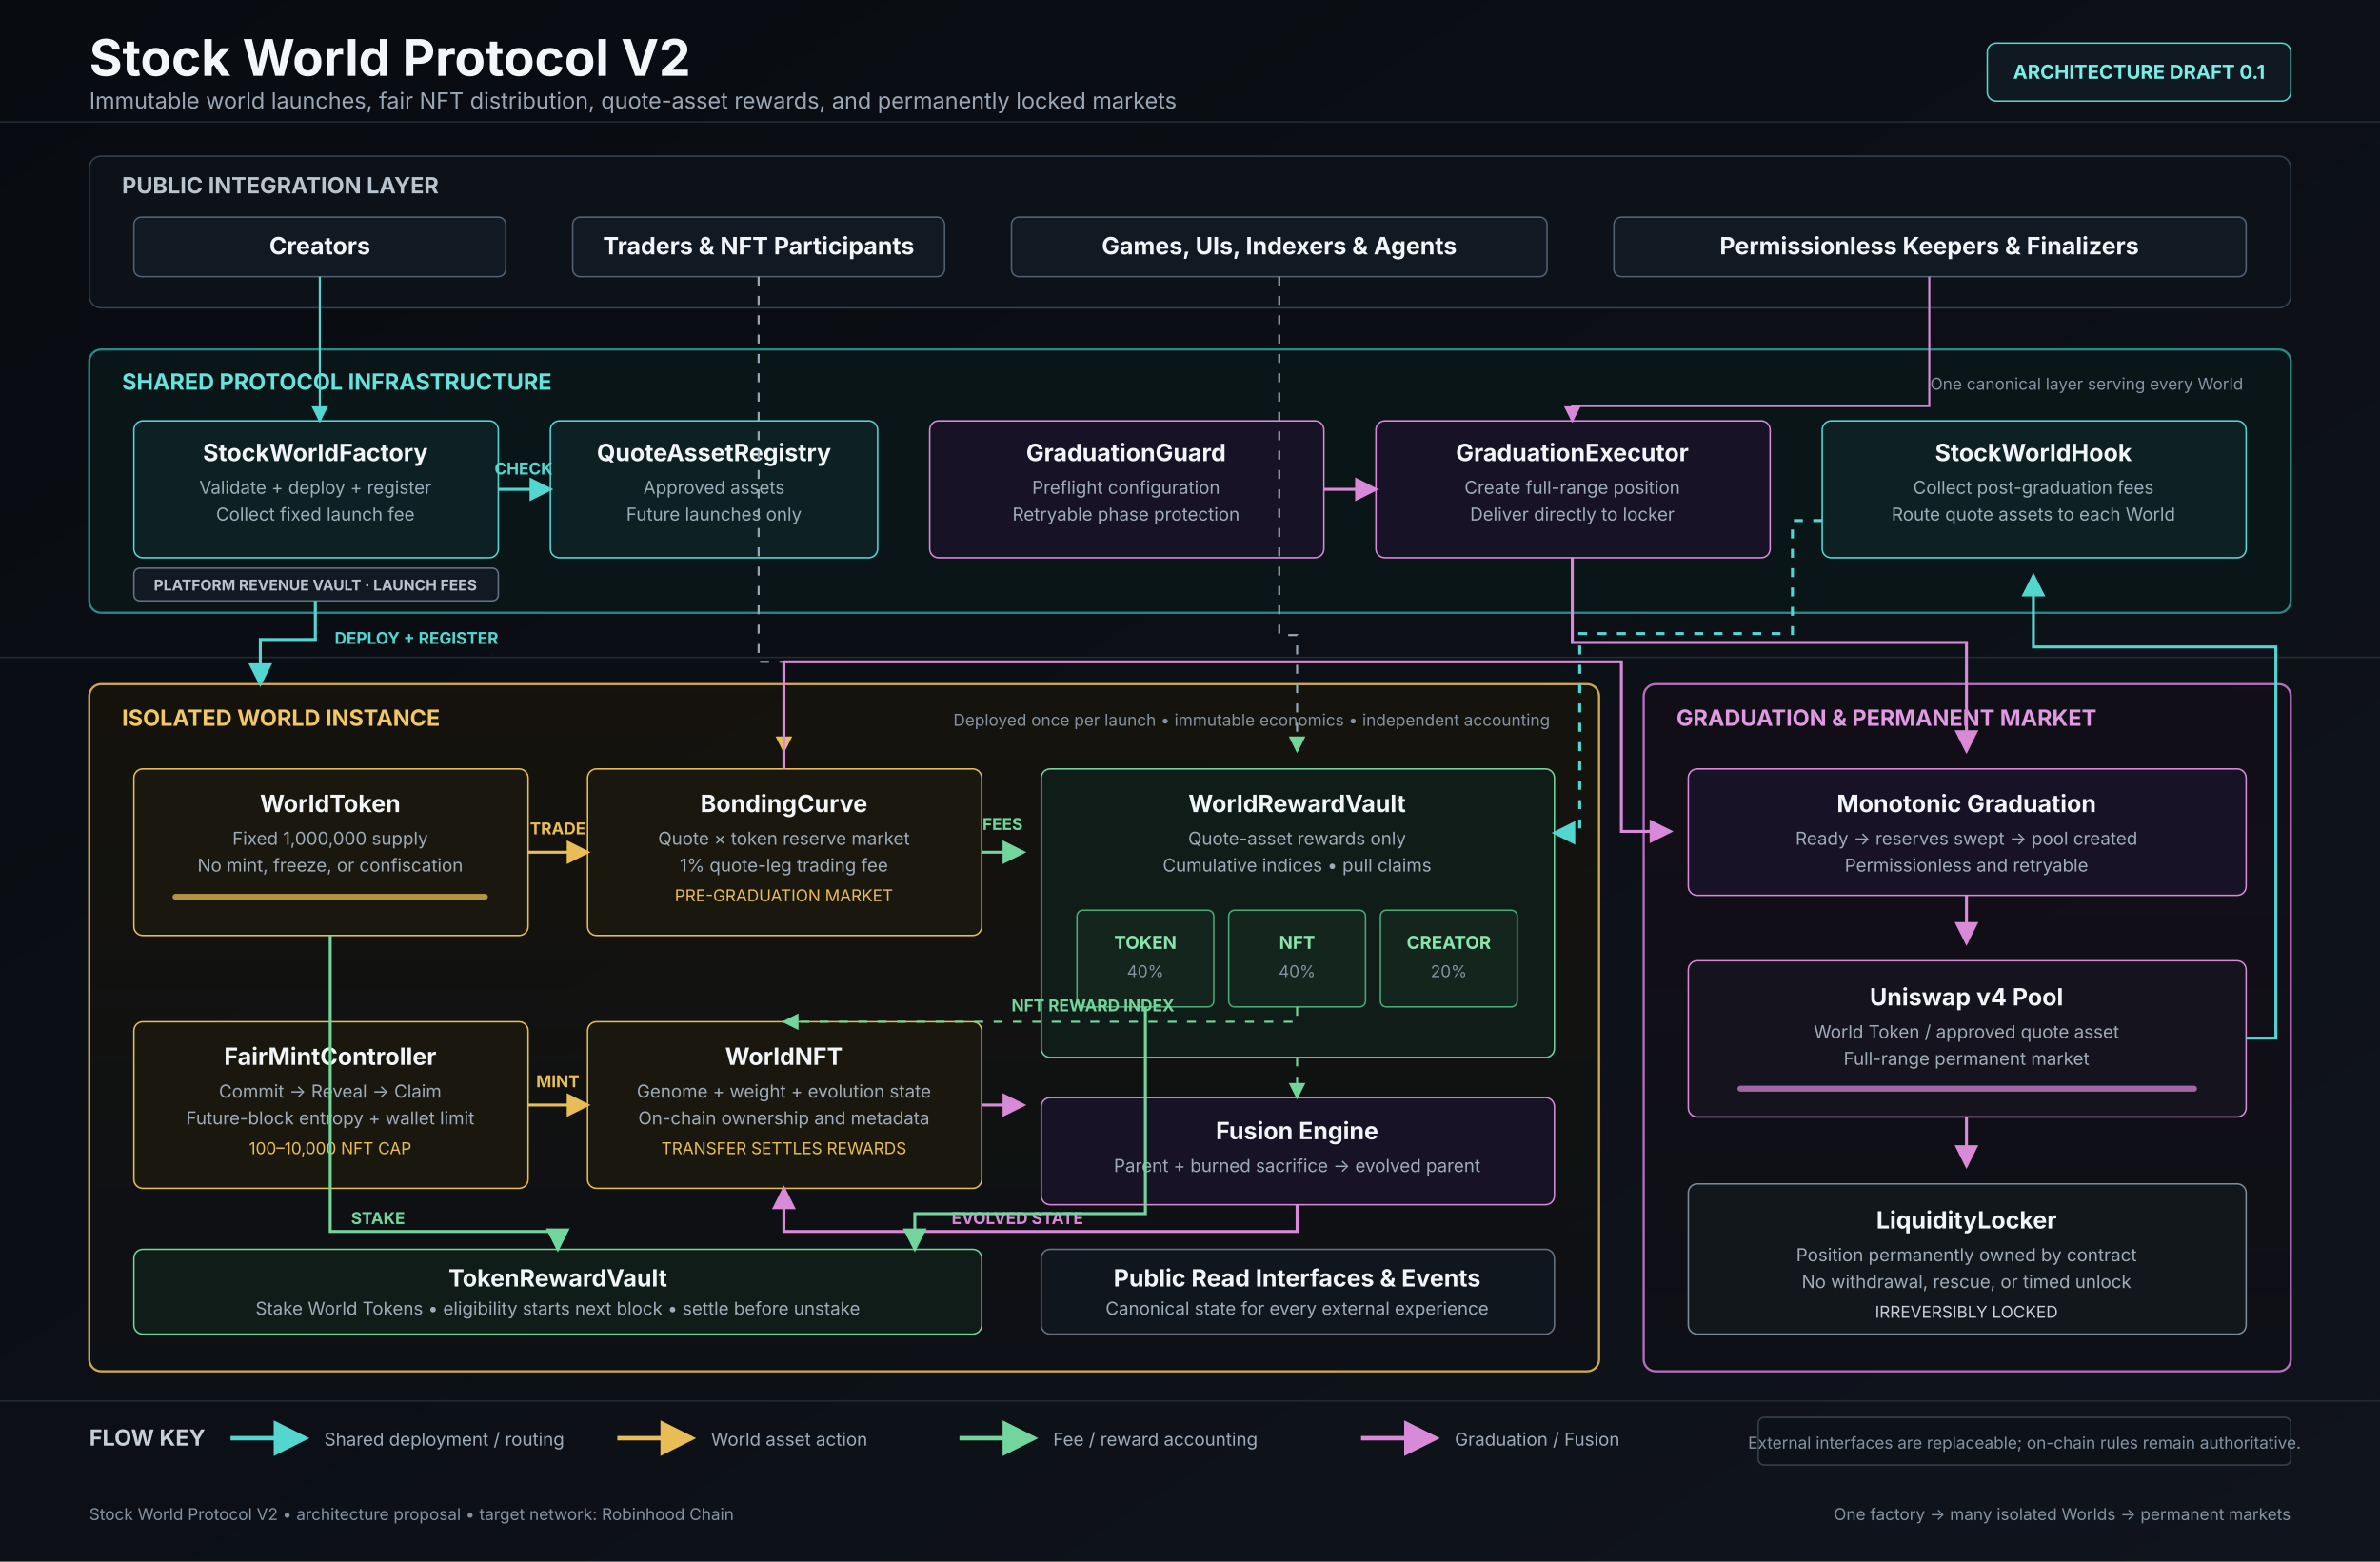
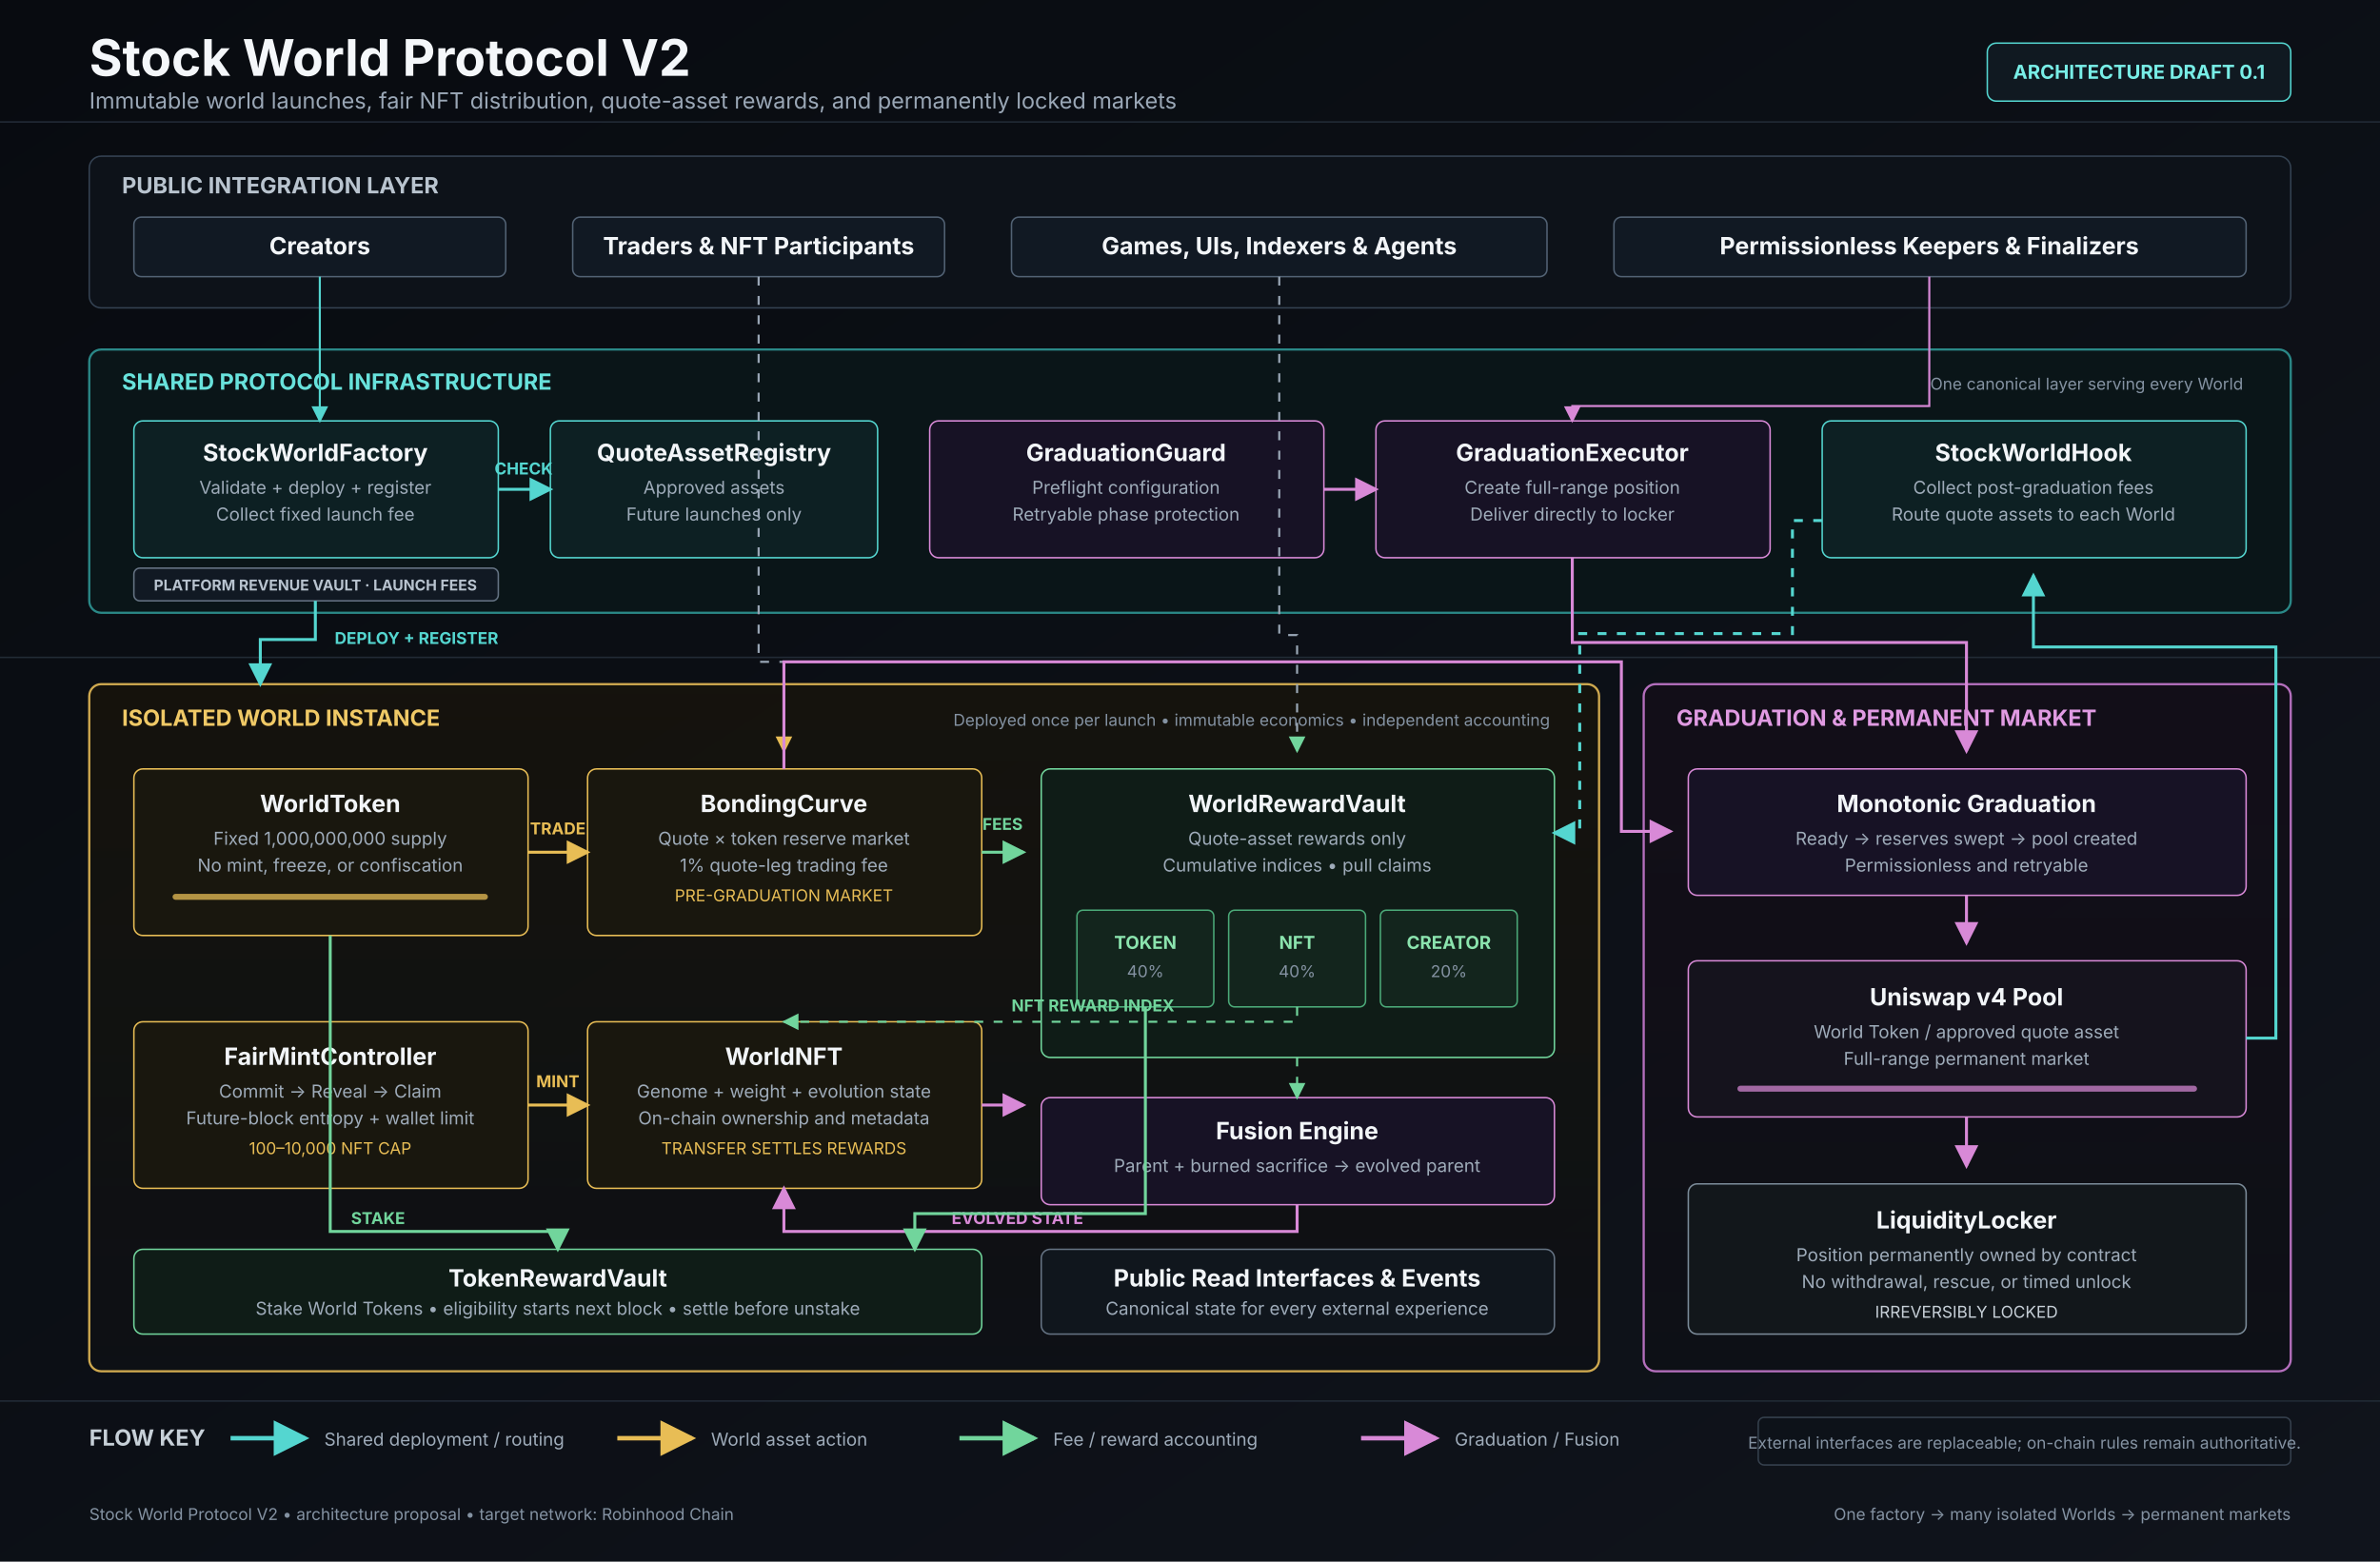
<svg xmlns="http://www.w3.org/2000/svg" width="1600" height="1050" viewBox="0 0 1600 1050" role="img" aria-labelledby="title desc">
  <defs>
    <linearGradient id="bg" x1="0" y1="0" x2="1" y2="1">
      <stop offset="0" stop-color="#080b10" />
      <stop offset="1" stop-color="#10141c" />
    </linearGradient>
    <linearGradient id="worldPanel" x1="0" y1="0" x2="0" y2="1">
      <stop offset="0" stop-color="#17140b" stop-opacity="0.82" />
      <stop offset="1" stop-color="#0d1015" stop-opacity="0.94" />
    </linearGradient>
    <linearGradient id="marketPanel" x1="0" y1="0" x2="0" y2="1">
      <stop offset="0" stop-color="#140d18" stop-opacity="0.82" />
      <stop offset="1" stop-color="#0d1015" stop-opacity="0.94" />
    </linearGradient>
    <filter id="softGlow" x="-30%" y="-30%" width="160%" height="160%">
      <feGaussianBlur stdDeviation="3" result="blur" />
      <feMerge>
        <feMergeNode in="blur" />
        <feMergeNode in="SourceGraphic" />
      </feMerge>
    </filter>
    <marker id="arrowCyan" markerWidth="8" markerHeight="8" refX="7" refY="4" orient="auto" markerUnits="strokeWidth">
      <path d="M0,0 L8,4 L0,8 Z" fill="#54d6d0" />
    </marker>
    <marker id="arrowGold" markerWidth="8" markerHeight="8" refX="7" refY="4" orient="auto" markerUnits="strokeWidth">
      <path d="M0,0 L8,4 L0,8 Z" fill="#e8bd55" />
    </marker>
    <marker id="arrowGreen" markerWidth="8" markerHeight="8" refX="7" refY="4" orient="auto" markerUnits="strokeWidth">
      <path d="M0,0 L8,4 L0,8 Z" fill="#71d59c" />
    </marker>
    <marker id="arrowPink" markerWidth="8" markerHeight="8" refX="7" refY="4" orient="auto" markerUnits="strokeWidth">
      <path d="M0,0 L8,4 L0,8 Z" fill="#d889d7" />
    </marker>
    <style>
      text { font-family: Inter, ui-sans-serif, system-ui, -apple-system, BlinkMacSystemFont, "Segoe UI", sans-serif; letter-spacing: 0; }
      .title { fill: #f4f7fa; font-size: 34px; font-weight: 750; }
      .subtitle { fill: #9aa7b6; font-size: 15px; }
      .section { font-size: 15px; font-weight: 750; }
      .box-title { fill: #f2f5f8; font-size: 16px; font-weight: 700; }
      .box-copy { fill: #9eabb9; font-size: 12px; }
      .micro { fill: #8492a2; font-size: 11px; }
      .label { font-size: 11px; font-weight: 700; }
      .line { fill: none; stroke-width: 2; }
      .thin { fill: none; stroke-width: 1.4; }
      .dash { stroke-dasharray: 6 7; }
    </style>
  </defs>
  <rect width="1600" height="1050" fill="url(#bg)" />
  <path d="M0 82 H1600 M0 442 H1600 M0 942 H1600" stroke="#222b36" stroke-width="1" />
  <text x="60" y="51" class="title">Stock World Protocol V2</text>
  <text x="60" y="73" class="subtitle">Immutable world launches, fair NFT distribution, quote-asset rewards, and permanently locked markets</text>
  <rect x="1336" y="29" width="204" height="39" rx="6" fill="#101921" stroke="#54d6d0" />
  <text x="1438" y="53" text-anchor="middle" fill="#78eee7" font-size="13" font-weight="700">ARCHITECTURE DRAFT 0.1</text>
  <rect x="60" y="105" width="1480" height="102" rx="8" fill="#0d1219" stroke="#344252" />
  <text x="82" y="130" class="section" fill="#b9c4cf">PUBLIC INTEGRATION LAYER</text>
  <g>
    <rect x="90" y="146" width="250" height="40" rx="5" fill="#111923" stroke="#526274" />
    <text x="215" y="171" text-anchor="middle" class="box-title">Creators</text>
    <rect x="385" y="146" width="250" height="40" rx="5" fill="#111923" stroke="#526274" />
    <text x="510" y="171" text-anchor="middle" class="box-title">Traders &amp; NFT Participants</text>
    <rect x="680" y="146" width="360" height="40" rx="5" fill="#111923" stroke="#526274" />
    <text x="860" y="171" text-anchor="middle" class="box-title">Games, UIs, Indexers &amp; Agents</text>
    <rect x="1085" y="146" width="425" height="40" rx="5" fill="#111923" stroke="#526274" />
    <text x="1297" y="171" text-anchor="middle" class="box-title">Permissionless Keepers &amp; Finalizers</text>
  </g>
  <rect x="60" y="235" width="1480" height="177" rx="8" fill="#0a1518" stroke="#2a8887" stroke-width="1.5" />
  <text x="82" y="262" class="section" fill="#68e2dc">SHARED PROTOCOL INFRASTRUCTURE</text>
  <text x="1508" y="262" text-anchor="end" class="micro">One canonical layer serving every World</text>
  <g>
    <rect x="90" y="283" width="245" height="92" rx="6" fill="#0d2023" stroke="#54d6d0" />
    <text x="212" y="310" text-anchor="middle" class="box-title">StockWorldFactory</text>
    <text x="212" y="332" text-anchor="middle" class="box-copy">Validate + deploy + register</text>
    <text x="212" y="350" text-anchor="middle" class="box-copy">Collect fixed launch fee</text>
    <rect x="90" y="382" width="245" height="22" rx="4" fill="#111923" stroke="#657383" />
    <text x="212" y="397" text-anchor="middle" fill="#b8c3cf" font-size="10" font-weight="700">PLATFORM REVENUE VAULT · LAUNCH FEES</text>
    <rect x="370" y="283" width="220" height="92" rx="6" fill="#0d2023" stroke="#54d6d0" />
    <text x="480" y="310" text-anchor="middle" class="box-title">QuoteAssetRegistry</text>
    <text x="480" y="332" text-anchor="middle" class="box-copy">Approved assets</text>
    <text x="480" y="350" text-anchor="middle" class="box-copy">Future launches only</text>
    <rect x="625" y="283" width="265" height="92" rx="6" fill="#171225" stroke="#d889d7" />
    <text x="757" y="310" text-anchor="middle" class="box-title">GraduationGuard</text>
    <text x="757" y="332" text-anchor="middle" class="box-copy">Preflight configuration</text>
    <text x="757" y="350" text-anchor="middle" class="box-copy">Retryable phase protection</text>
    <rect x="925" y="283" width="265" height="92" rx="6" fill="#171225" stroke="#d889d7" />
    <text x="1057" y="310" text-anchor="middle" class="box-title">GraduationExecutor</text>
    <text x="1057" y="332" text-anchor="middle" class="box-copy">Create full-range position</text>
    <text x="1057" y="350" text-anchor="middle" class="box-copy">Deliver directly to locker</text>
    <rect x="1225" y="283" width="285" height="92" rx="6" fill="#0d2023" stroke="#54d6d0" />
    <text x="1367" y="310" text-anchor="middle" class="box-title">StockWorldHook</text>
    <text x="1367" y="332" text-anchor="middle" class="box-copy">Collect post-graduation fees</text>
    <text x="1367" y="350" text-anchor="middle" class="box-copy">Route quote assets to each World</text>
  </g>
  <path d="M335 329 H370" class="line" stroke="#54d6d0" marker-end="url(#arrowCyan)" />
  <text x="352" y="319" text-anchor="middle" class="label" fill="#54d6d0">CHECK</text>
  <path d="M890 329 H925" class="line" stroke="#d889d7" marker-end="url(#arrowPink)" />
  <path d="M215 186 V283" class="thin" stroke="#54d6d0" marker-end="url(#arrowCyan)" />
  <path d="M1297 186 V273 H1057 V283" class="thin" stroke="#d889d7" marker-end="url(#arrowPink)" />
  <rect x="60" y="460" width="1015" height="462" rx="8" fill="url(#worldPanel)" stroke="#cfa94f" stroke-width="1.5" />
  <text x="82" y="488" class="section" fill="#f0c966">ISOLATED WORLD INSTANCE</text>
  <text x="1042" y="488" text-anchor="end" class="micro">Deployed once per launch • immutable economics • independent accounting</text>
  <rect x="90" y="517" width="265" height="112" rx="6" fill="#19170e" stroke="#e8bd55" />
  <text x="222" y="546" text-anchor="middle" class="box-title">WorldToken</text>
-   <text x="222" y="568" text-anchor="middle" class="box-copy">Fixed 1,000,000 supply</text>
+   <text x="222" y="568" text-anchor="middle" class="box-copy">Fixed 1,000,000,000 supply</text>
  <text x="222" y="586" text-anchor="middle" class="box-copy">No mint, freeze, or confiscation</text>
  <rect x="116" y="601" width="212" height="4" rx="2" fill="#e8bd55" opacity="0.75" />
  <rect x="395" y="517" width="265" height="112" rx="6" fill="#19170e" stroke="#e8bd55" />
  <text x="527" y="546" text-anchor="middle" class="box-title">BondingCurve</text>
  <text x="527" y="568" text-anchor="middle" class="box-copy">Quote × token reserve market</text>
  <text x="527" y="586" text-anchor="middle" class="box-copy">1% quote-leg trading fee</text>
  <text x="527" y="606" text-anchor="middle" fill="#e8bd55" font-size="11">PRE-GRADUATION MARKET</text>
  <rect x="700" y="517" width="345" height="194" rx="6" fill="#0f1c17" stroke="#71d59c" />
  <text x="872" y="546" text-anchor="middle" class="box-title">WorldRewardVault</text>
  <text x="872" y="568" text-anchor="middle" class="box-copy">Quote-asset rewards only</text>
  <text x="872" y="586" text-anchor="middle" class="box-copy">Cumulative indices • pull claims</text>
  <rect x="724" y="612" width="92" height="65" rx="4" fill="#13251d" stroke="#4ba978" />
  <text x="770" y="638" text-anchor="middle" fill="#8be4ae" font-size="12" font-weight="700">TOKEN</text>
  <text x="770" y="657" text-anchor="middle" class="micro">40%</text>
  <rect x="826" y="612" width="92" height="65" rx="4" fill="#13251d" stroke="#4ba978" />
  <text x="872" y="638" text-anchor="middle" fill="#8be4ae" font-size="12" font-weight="700">NFT</text>
  <text x="872" y="657" text-anchor="middle" class="micro">40%</text>
  <rect x="928" y="612" width="92" height="65" rx="4" fill="#13251d" stroke="#4ba978" />
  <text x="974" y="638" text-anchor="middle" fill="#8be4ae" font-size="12" font-weight="700">CREATOR</text>
  <text x="974" y="657" text-anchor="middle" class="micro">20%</text>
  <rect x="90" y="687" width="265" height="112" rx="6" fill="#19170e" stroke="#e8bd55" />
  <text x="222" y="716" text-anchor="middle" class="box-title">FairMintController</text>
  <text x="222" y="738" text-anchor="middle" class="box-copy">Commit → Reveal → Claim</text>
  <text x="222" y="756" text-anchor="middle" class="box-copy">Future-block entropy + wallet limit</text>
  <text x="222" y="776" text-anchor="middle" fill="#e8bd55" font-size="11">100–10,000 NFT CAP</text>
  <rect x="395" y="687" width="265" height="112" rx="6" fill="#19170e" stroke="#e8bd55" />
  <text x="527" y="716" text-anchor="middle" class="box-title">WorldNFT</text>
  <text x="527" y="738" text-anchor="middle" class="box-copy">Genome + weight + evolution state</text>
  <text x="527" y="756" text-anchor="middle" class="box-copy">On-chain ownership and metadata</text>
  <text x="527" y="776" text-anchor="middle" fill="#e8bd55" font-size="11">TRANSFER SETTLES REWARDS</text>
  <rect x="700" y="738" width="345" height="72" rx="6" fill="#171225" stroke="#d889d7" />
  <text x="872" y="766" text-anchor="middle" class="box-title">Fusion Engine</text>
  <text x="872" y="788" text-anchor="middle" class="box-copy">Parent + burned sacrifice → evolved parent</text>
  <rect x="90" y="840" width="570" height="57" rx="6" fill="#0f1c17" stroke="#71d59c" />
  <text x="375" y="865" text-anchor="middle" class="box-title">TokenRewardVault</text>
  <text x="375" y="884" text-anchor="middle" class="box-copy">Stake World Tokens • eligibility starts next block • settle before unstake</text>
  <rect x="700" y="840" width="345" height="57" rx="6" fill="#10161d" stroke="#657383" />
  <text x="872" y="865" text-anchor="middle" class="box-title">Public Read Interfaces &amp; Events</text>
  <text x="872" y="884" text-anchor="middle" class="box-copy">Canonical state for every external experience</text>
  <path d="M355 573 H395" class="line" stroke="#e8bd55" marker-end="url(#arrowGold)" />
  <text x="375" y="561" text-anchor="middle" class="label" fill="#e8bd55">TRADE</text>
  <path d="M660 573 H688" class="line" stroke="#71d59c" marker-end="url(#arrowGreen)" />
  <text x="674" y="558" text-anchor="middle" class="label" fill="#71d59c">FEES</text>
  <path d="M355 743 H395" class="line" stroke="#e8bd55" marker-end="url(#arrowGold)" />
  <text x="375" y="731" text-anchor="middle" class="label" fill="#e8bd55">MINT</text>
  <path d="M660 743 H688" class="line" stroke="#d889d7" marker-end="url(#arrowPink)" />
  <path d="M872 810 V828 H527 V799" class="line" stroke="#d889d7" marker-end="url(#arrowPink)" />
  <text x="684" y="823" text-anchor="middle" class="label" fill="#d889d7">EVOLVED STATE</text>
  <path d="M222 629 V828 H375 V840" class="line" stroke="#71d59c" marker-end="url(#arrowGreen)" />
  <text x="236" y="823" class="label" fill="#71d59c">STAKE</text>
  <path d="M770 677 V816 H615 V840" class="line" stroke="#71d59c" marker-end="url(#arrowGreen)" />
  <path d="M872 677 V687 H527" class="thin dash" stroke="#71d59c" marker-end="url(#arrowGreen)" />
  <text x="680" y="680" class="label" fill="#71d59c">NFT REWARD INDEX</text>
  <path d="M872 711 V738" class="thin dash" stroke="#71d59c" marker-end="url(#arrowGreen)" />
  <path d="M212 404 V430 H175 V460" class="line" stroke="#54d6d0" marker-end="url(#arrowCyan)" />
  <text x="225" y="433" class="label" fill="#54d6d0">DEPLOY + REGISTER</text>
  <path d="M510 186 V445 H527 V505" class="thin dash" stroke="#9aa7b6" marker-end="url(#arrowGold)" />
  <path d="M860 186 V427 H872 V505" class="thin dash" stroke="#9aa7b6" marker-end="url(#arrowGreen)" />
  <rect x="1105" y="460" width="435" height="462" rx="8" fill="url(#marketPanel)" stroke="#b46fbd" stroke-width="1.5" />
  <text x="1127" y="488" class="section" fill="#e09ae2">GRADUATION &amp; PERMANENT MARKET</text>
  <rect x="1135" y="517" width="375" height="85" rx="6" fill="#171225" stroke="#d889d7" />
  <text x="1322" y="546" text-anchor="middle" class="box-title">Monotonic Graduation</text>
  <text x="1322" y="568" text-anchor="middle" class="box-copy">Ready → reserves swept → pool created</text>
  <text x="1322" y="586" text-anchor="middle" class="box-copy">Permissionless and retryable</text>
  <rect x="1135" y="646" width="375" height="105" rx="6" fill="#15131d" stroke="#d889d7" />
  <text x="1322" y="676" text-anchor="middle" class="box-title">Uniswap v4 Pool</text>
  <text x="1322" y="698" text-anchor="middle" class="box-copy">World Token / approved quote asset</text>
  <text x="1322" y="716" text-anchor="middle" class="box-copy">Full-range permanent market</text>
  <rect x="1168" y="730" width="309" height="4" rx="2" fill="#d889d7" opacity="0.72" />
  <rect x="1135" y="796" width="375" height="101" rx="6" fill="#12171b" stroke="#7b8b99" />
  <text x="1322" y="826" text-anchor="middle" class="box-title">LiquidityLocker</text>
  <text x="1322" y="848" text-anchor="middle" class="box-copy">Position permanently owned by contract</text>
  <text x="1322" y="866" text-anchor="middle" class="box-copy">No withdrawal, rescue, or timed unlock</text>
  <text x="1322" y="886" text-anchor="middle" fill="#c7d0d8" font-size="11">IRREVERSIBLY LOCKED</text>
  <path d="M1057 375 V432 H1322 V505" class="line" stroke="#d889d7" marker-end="url(#arrowPink)" />
  <path d="M1322 602 V634" class="line" stroke="#d889d7" marker-end="url(#arrowPink)" />
  <path d="M1322 751 V784" class="line" stroke="#d889d7" marker-end="url(#arrowPink)" />
  <path d="M527 517 V445 H1090 V559 H1123" class="line" stroke="#d889d7" marker-end="url(#arrowPink)" />
  <path d="M1510 698 H1530 V435 H1367 V387" class="line" stroke="#54d6d0" marker-end="url(#arrowCyan)" />
  <path d="M1225 350 H1205 V426 H1062 V560 H1045" class="line dash" stroke="#54d6d0" marker-end="url(#arrowCyan)" />
  <g transform="translate(60 972)">
    <text x="0" y="0" class="section" fill="#c7d0d8">FLOW KEY</text>
    <line x1="95" y1="-5" x2="145" y2="-5" stroke="#54d6d0" stroke-width="3" marker-end="url(#arrowCyan)" />
    <text x="158" y="0" class="box-copy">Shared deployment / routing</text>
    <line x1="355" y1="-5" x2="405" y2="-5" stroke="#e8bd55" stroke-width="3" marker-end="url(#arrowGold)" />
    <text x="418" y="0" class="box-copy">World asset action</text>
    <line x1="585" y1="-5" x2="635" y2="-5" stroke="#71d59c" stroke-width="3" marker-end="url(#arrowGreen)" />
    <text x="648" y="0" class="box-copy">Fee / reward accounting</text>
    <line x1="855" y1="-5" x2="905" y2="-5" stroke="#d889d7" stroke-width="3" marker-end="url(#arrowPink)" />
    <text x="918" y="0" class="box-copy">Graduation / Fusion</text>
    <rect x="1122" y="-19" width="358" height="32" rx="4" fill="#0d1219" stroke="#35404d" />
    <text x="1301" y="2" text-anchor="middle" class="micro">External interfaces are replaceable; on-chain rules remain authoritative.</text>
  </g>
  <text x="60" y="1022" class="micro">Stock World Protocol V2 • architecture proposal • target network: Robinhood Chain</text>
  <text x="1540" y="1022" text-anchor="end" class="micro">One factory → many isolated Worlds → permanent markets</text>
</svg>
